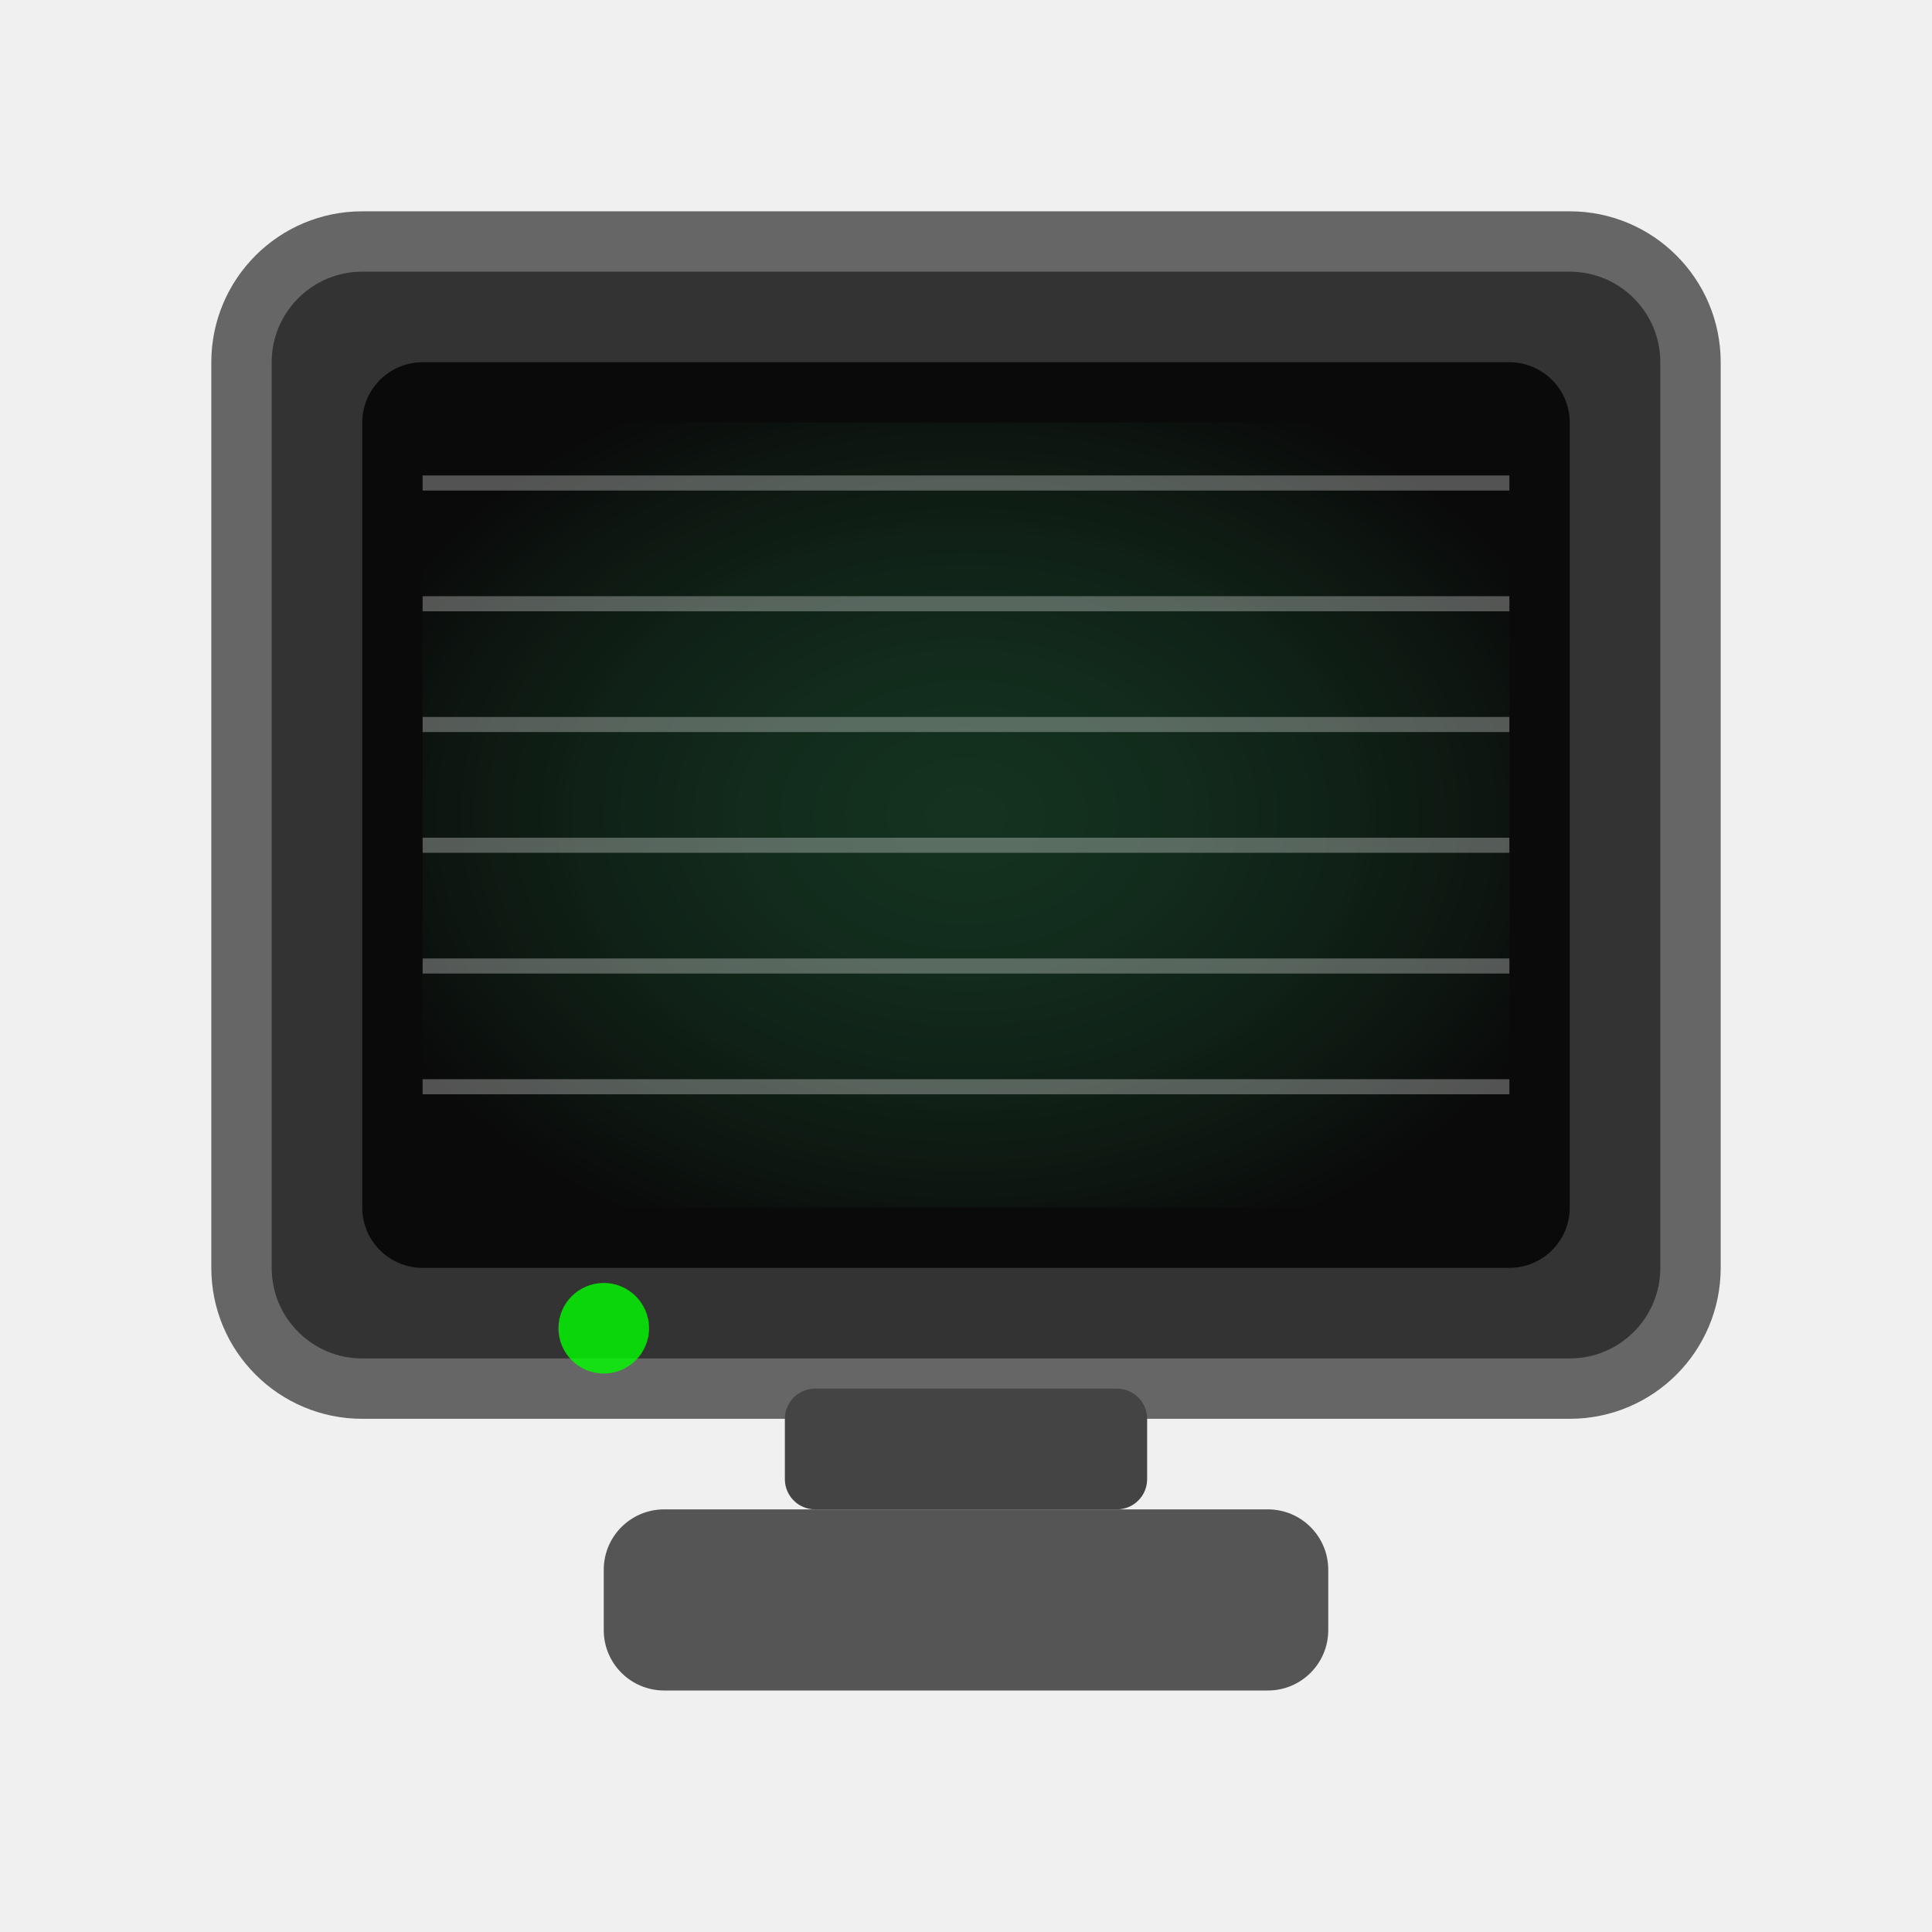
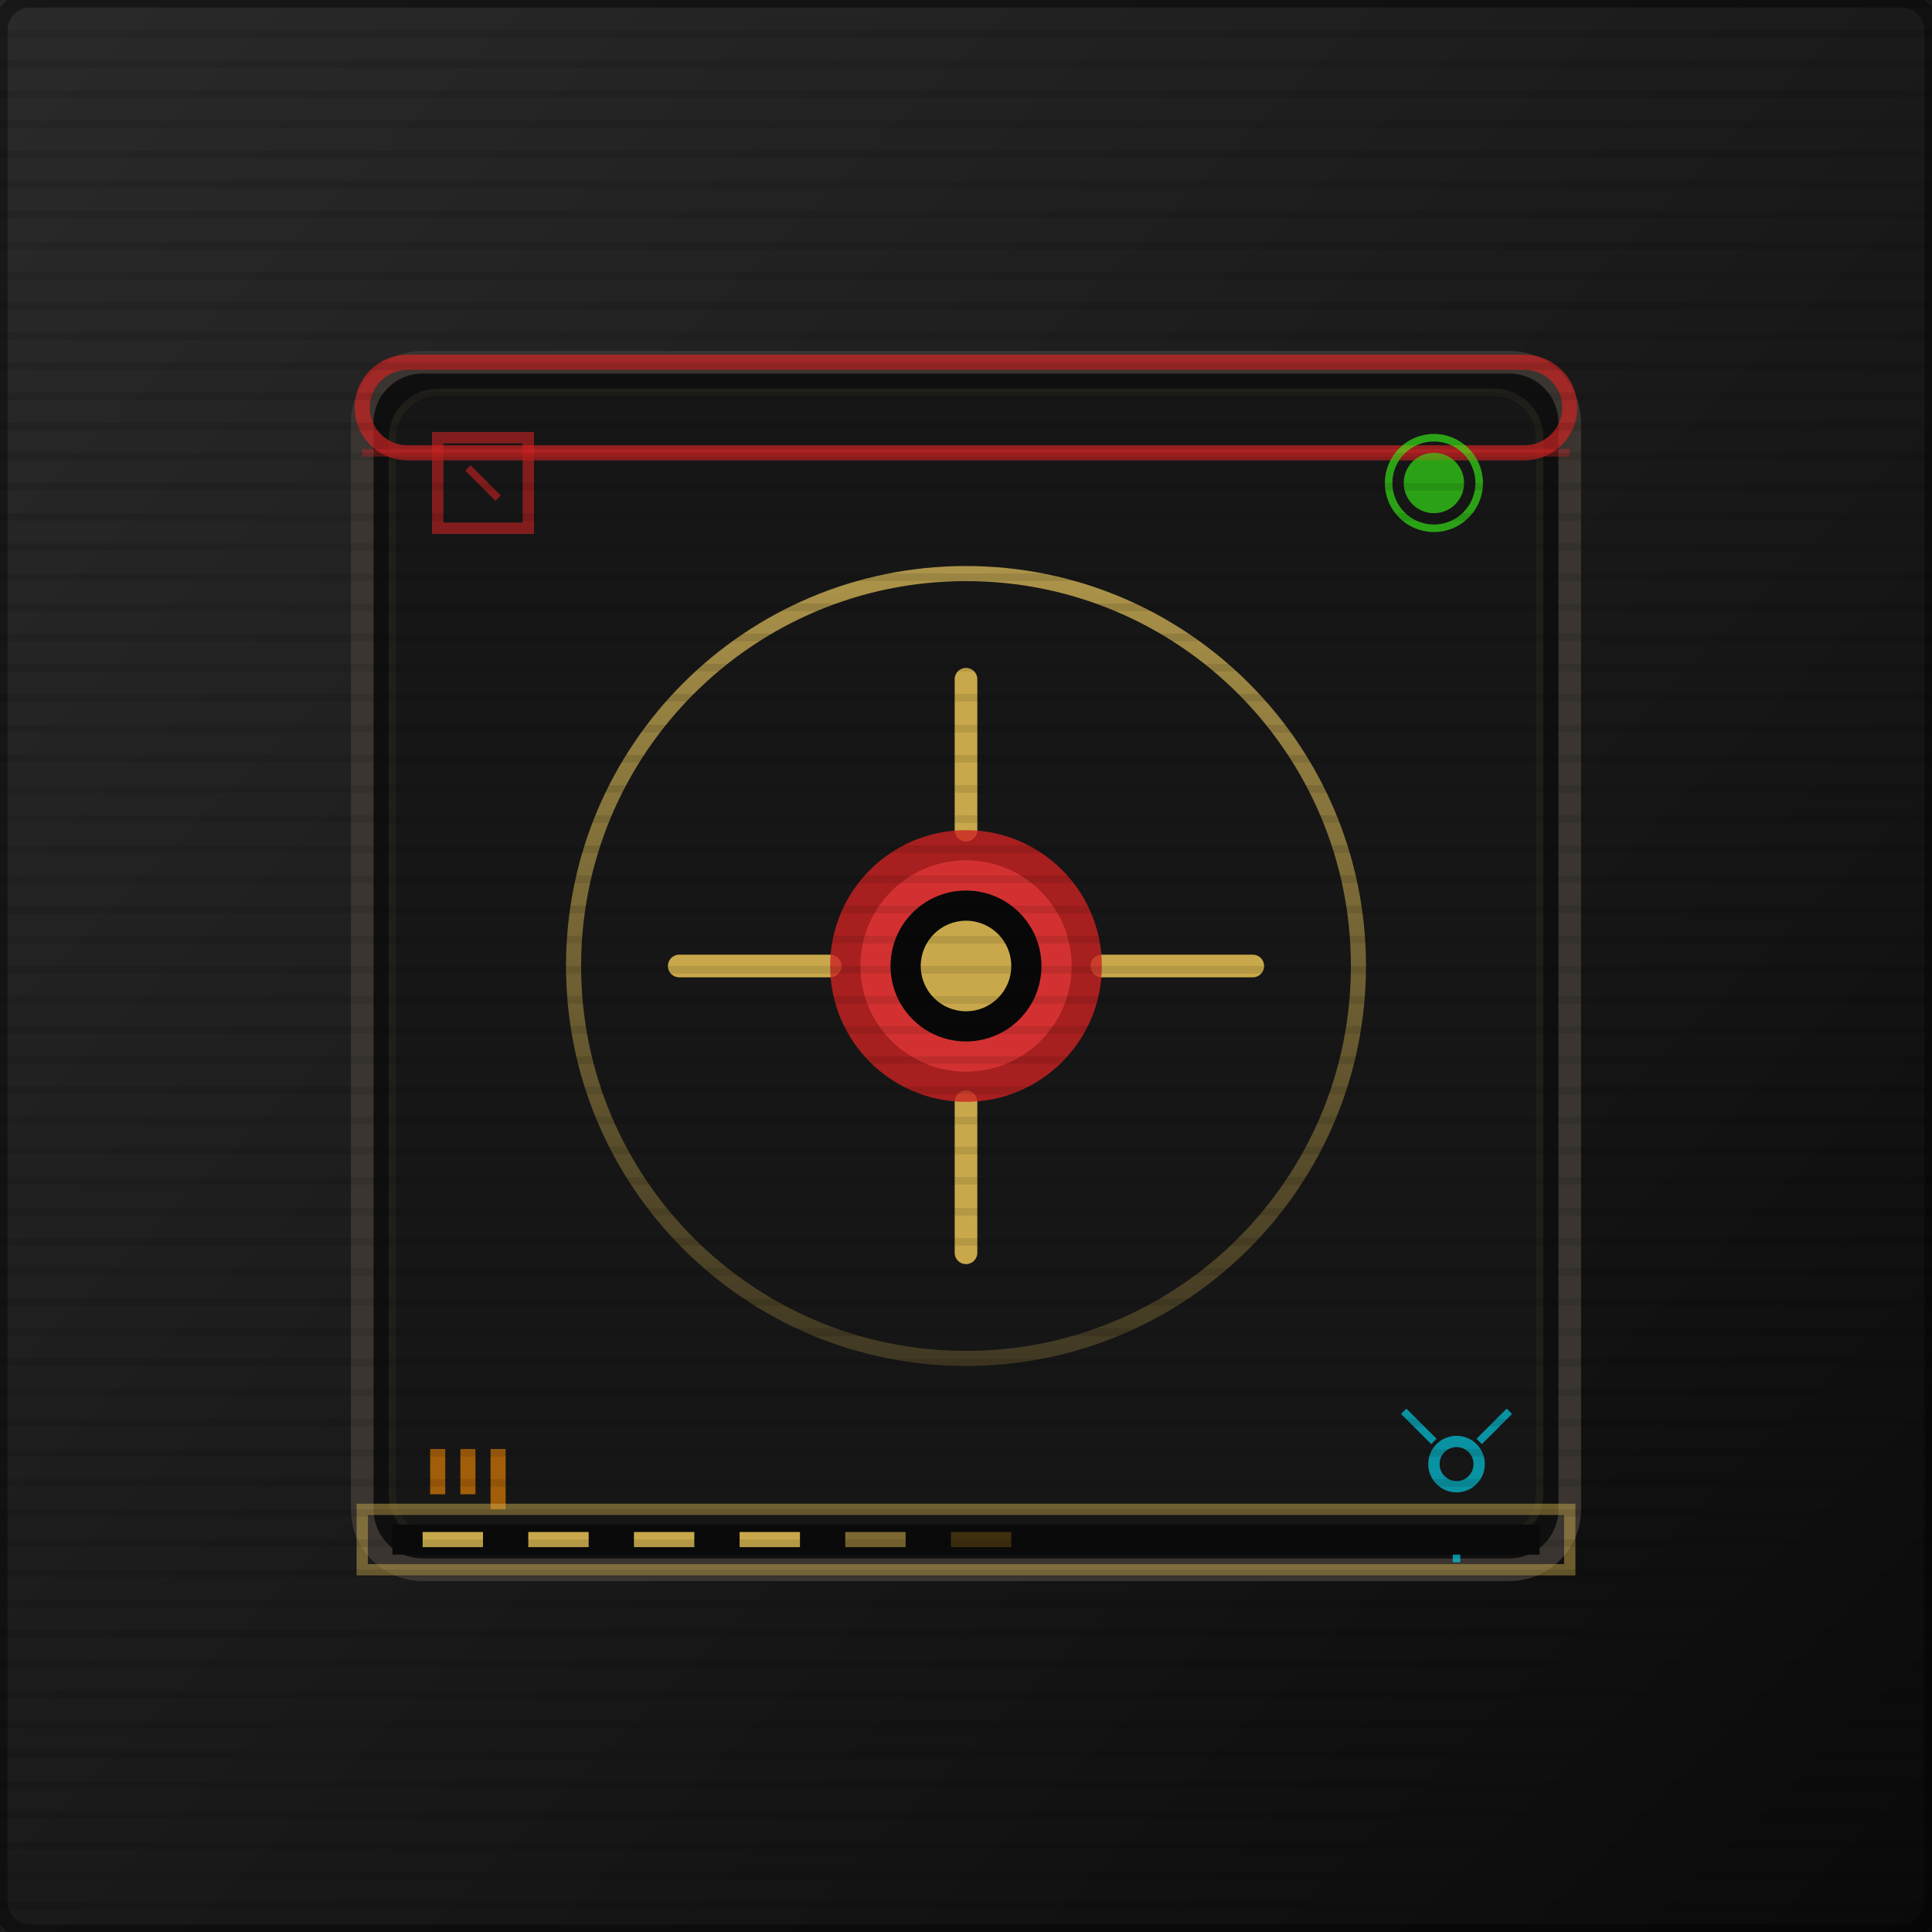
- <svg xmlns="http://www.w3.org/2000/svg" viewBox="0 0 64 64" width="64" height="64">
-   <rect x="8" y="8" width="48" height="38" rx="4" fill="#333" stroke="#666" stroke-width="2" />
-   <rect x="12" y="12" width="40" height="30" rx="2" fill="#0a0a0a" />
-   <rect x="14" y="14" width="36" height="26" rx="1" fill="url(#screenGlow)" />
-   <g opacity="0.3">
-     <line x1="14" y1="16" x2="50" y2="16" stroke="#fff" stroke-width="0.5" />
-     <line x1="14" y1="20" x2="50" y2="20" stroke="#fff" stroke-width="0.5" />
-     <line x1="14" y1="24" x2="50" y2="24" stroke="#fff" stroke-width="0.5" />
-     <line x1="14" y1="28" x2="50" y2="28" stroke="#fff" stroke-width="0.5" />
-     <line x1="14" y1="32" x2="50" y2="32" stroke="#fff" stroke-width="0.5" />
-     <line x1="14" y1="36" x2="50" y2="36" stroke="#fff" stroke-width="0.5" />
+ <svg xmlns="http://www.w3.org/2000/svg" viewBox="0 0 256 256">
+   <defs>
+     <style>
+       @keyframes pulse-danger { 0%, 100% { fill: #cc2222; } 50% { fill: #ff4444; } }
+       @keyframes pulse-power { 0%, 100% { fill: #c8a84b; } 50% { fill: #ffd966; } }
+       @keyframes flicker { 0%, 19%, 21%, 23%, 25%, 54%, 56%, 100% { opacity: 1; } 20%, 24%, 55% { opacity: 0.3; } }
+       .danger { animation: pulse-danger 1.5s ease-in-out infinite; }
+       .power { animation: pulse-power 2s ease-in-out infinite; }
+       .flicker { animation: flicker 3s ease-in-out infinite; }
+     </style>
+     <linearGradient id="steel" x1="0%" y1="0%" x2="100%" y2="100%">
+       <stop offset="0%" style="stop-color:#2a2a2a;stop-opacity:1" />
+       <stop offset="100%" style="stop-color:#0a0a0a;stop-opacity:1" />
+     </linearGradient>
+     <linearGradient id="glow-amber" x1="50%" y1="0%" x2="50%" y2="100%">
+       <stop offset="0%" style="stop-color:#ffd966;stop-opacity:0.8" />
+       <stop offset="100%" style="stop-color:#c8a84b;stop-opacity:0.3" />
+     </linearGradient>
+   </defs>
+   <rect width="256" height="256" fill="url(#steel)" />
+   <rect x="48" y="48" width="160" height="160" rx="8" fill="#0f0f0f" stroke="#3a3530" stroke-width="3" />
+   <rect x="52" y="52" width="152" height="152" rx="6" fill="#1a1a1a" stroke="#2a2820" stroke-width="1" opacity="0.6" />
+   <rect x="48" y="48" width="160" height="12" rx="6" fill="none" stroke="#cc2222" stroke-width="2" opacity="0.7" />
+   <line x1="48" y1="60" x2="208" y2="60" stroke="#cc2222" stroke-width="1" opacity="0.4" />
+   <circle cx="128" cy="128" r="52" fill="none" stroke="url(#glow-amber)" stroke-width="2" class="power" opacity="0.8" />
+   <g stroke="#c8a84b" stroke-width="3" stroke-linecap="round">
+     <line x1="128" y1="90" x2="128" y2="110" class="power" />
+     <line x1="128" y1="146" x2="128" y2="166" class="power" />
+     <line x1="90" y1="128" x2="110" y2="128" class="power" />
+     <line x1="146" y1="128" x2="166" y2="128" class="power" />
  </g>
-   <rect x="26" y="46" width="12" height="4" rx="1" fill="#444" />
-   <rect x="20" y="50" width="24" height="6" rx="2" fill="#555" />
-   <circle cx="20" cy="44" r="1.5" fill="#0f0" opacity="0.8" />
+   <circle cx="128" cy="128" r="18" fill="#cc2222" class="danger" opacity="0.8" />
+   <circle cx="128" cy="128" r="14" fill="#ff4444" opacity="0.5" />
+   <circle cx="128" cy="128" r="10" fill="#080808" />
+   <circle cx="128" cy="128" r="6" fill="#c8a84b" class="power" />
+   <g opacity="0.6">
+     <rect x="58" y="58" width="12" height="12" fill="none" stroke="#cc2222" stroke-width="1.5" />
+     <line x1="62" y1="62" x2="66" y2="66" stroke="#cc2222" stroke-width="1" />
+   </g>
+   <g opacity="0.6" class="flicker">
+     <circle cx="190" cy="64" r="4" fill="#39ff14" />
+     <circle cx="190" cy="64" r="6" fill="none" stroke="#39ff14" stroke-width="1" />
+   </g>
+   <g opacity="0.6">
+     <line x1="58" y1="192" x2="58" y2="198" stroke="#ff8c00" stroke-width="2" />
+     <line x1="62" y1="192" x2="62" y2="198" stroke="#ff8c00" stroke-width="2" />
+     <line x1="66" y1="192" x2="66" y2="200" stroke="#ff8c00" stroke-width="2" />
+   </g>
+   <g opacity="0.6">
+     <circle cx="193" cy="194" r="3" fill="none" stroke="#00e5ff" stroke-width="1.5" />
+     <line x1="186" y1="187" x2="190" y2="191" stroke="#00e5ff" stroke-width="1" />
+     <line x1="200" y1="187" x2="196" y2="191" stroke="#00e5ff" stroke-width="1" />
+     <line x1="193" y1="203" x2="193" y2="207" stroke="#00e5ff" stroke-width="1" />
+   </g>
+   <rect x="48" y="200" width="160" height="8" fill="none" stroke="#c8a84b" stroke-width="1.5" opacity="0.5" />
+   <rect x="52" y="202" width="152" height="4" fill="#0a0a0a" />
+   <rect x="56" y="203" width="8" height="2" fill="#c8a84b" />
+   <rect x="70" y="203" width="8" height="2" fill="#c8a84b" />
+   <rect x="84" y="203" width="8" height="2" fill="#c8a84b" />
+   <rect x="98" y="203" width="8" height="2" fill="#c8a84b" />
+   <rect x="112" y="203" width="8" height="2" fill="#c8a84b" opacity="0.6" />
+   <rect x="126" y="203" width="8" height="2" fill="#8b6914" opacity="0.4" />
  <defs>
-     <radialGradient id="screenGlow" cx="50%" cy="50%" r="60%">
-       <stop offset="0%" style="stop-color:#1a4d2e;stop-opacity:0.6" />
-       <stop offset="100%" style="stop-color:#0a0a0a;stop-opacity:1" />
-     </radialGradient>
+     <pattern id="scanlines" x="0" y="0" width="256" height="4" patternUnits="userSpaceOnUse">
+       <line x1="0" y1="0" x2="256" y2="0" stroke="rgba(0,0,0,0.1)" stroke-width="2" />
+     </pattern>
  </defs>
+   <rect width="256" height="256" fill="url(#scanlines)" pointer-events="none" />
+   <rect width="256" height="256" fill="none" stroke="#000000" stroke-width="2" opacity="0.4" rx="4" />
</svg>
